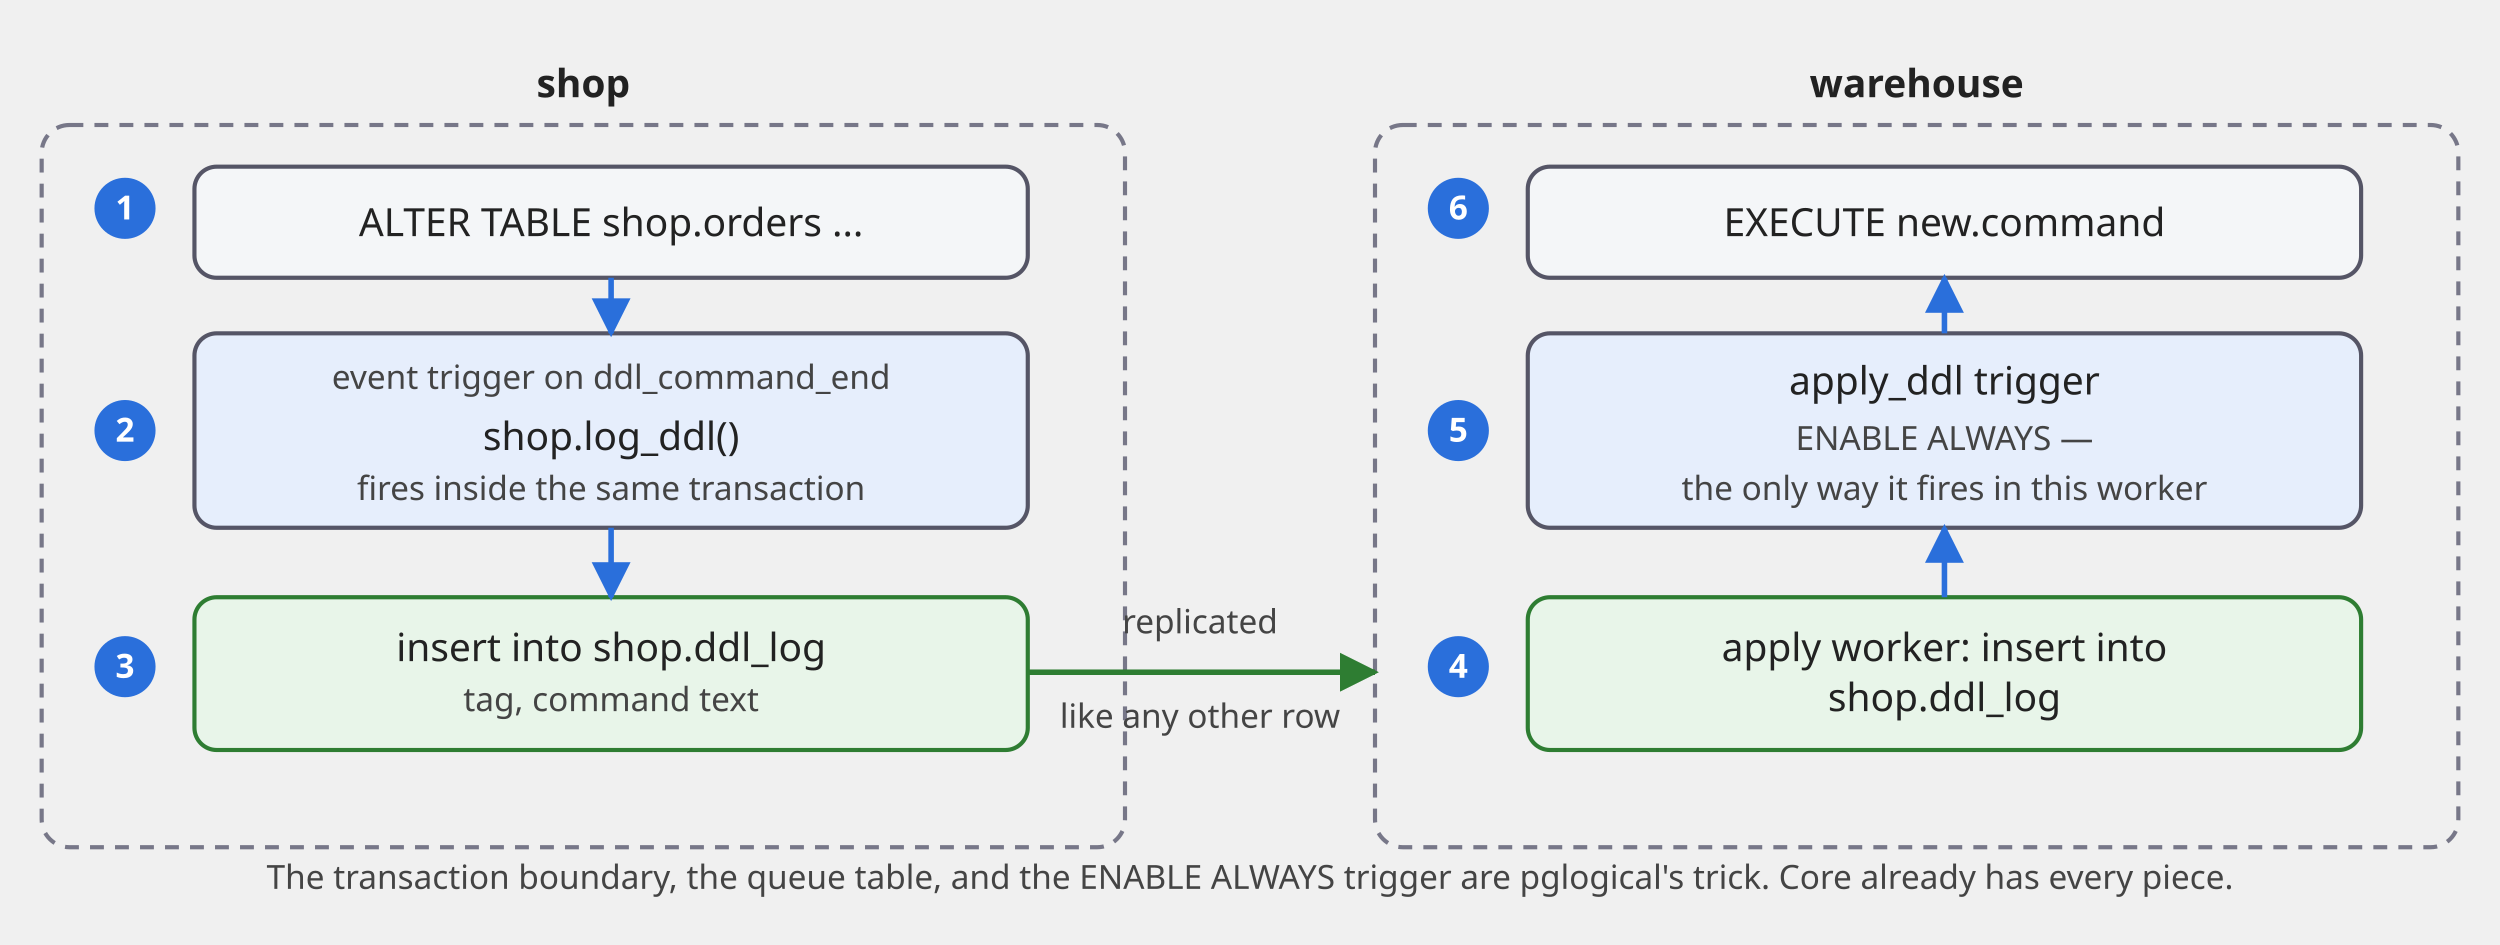
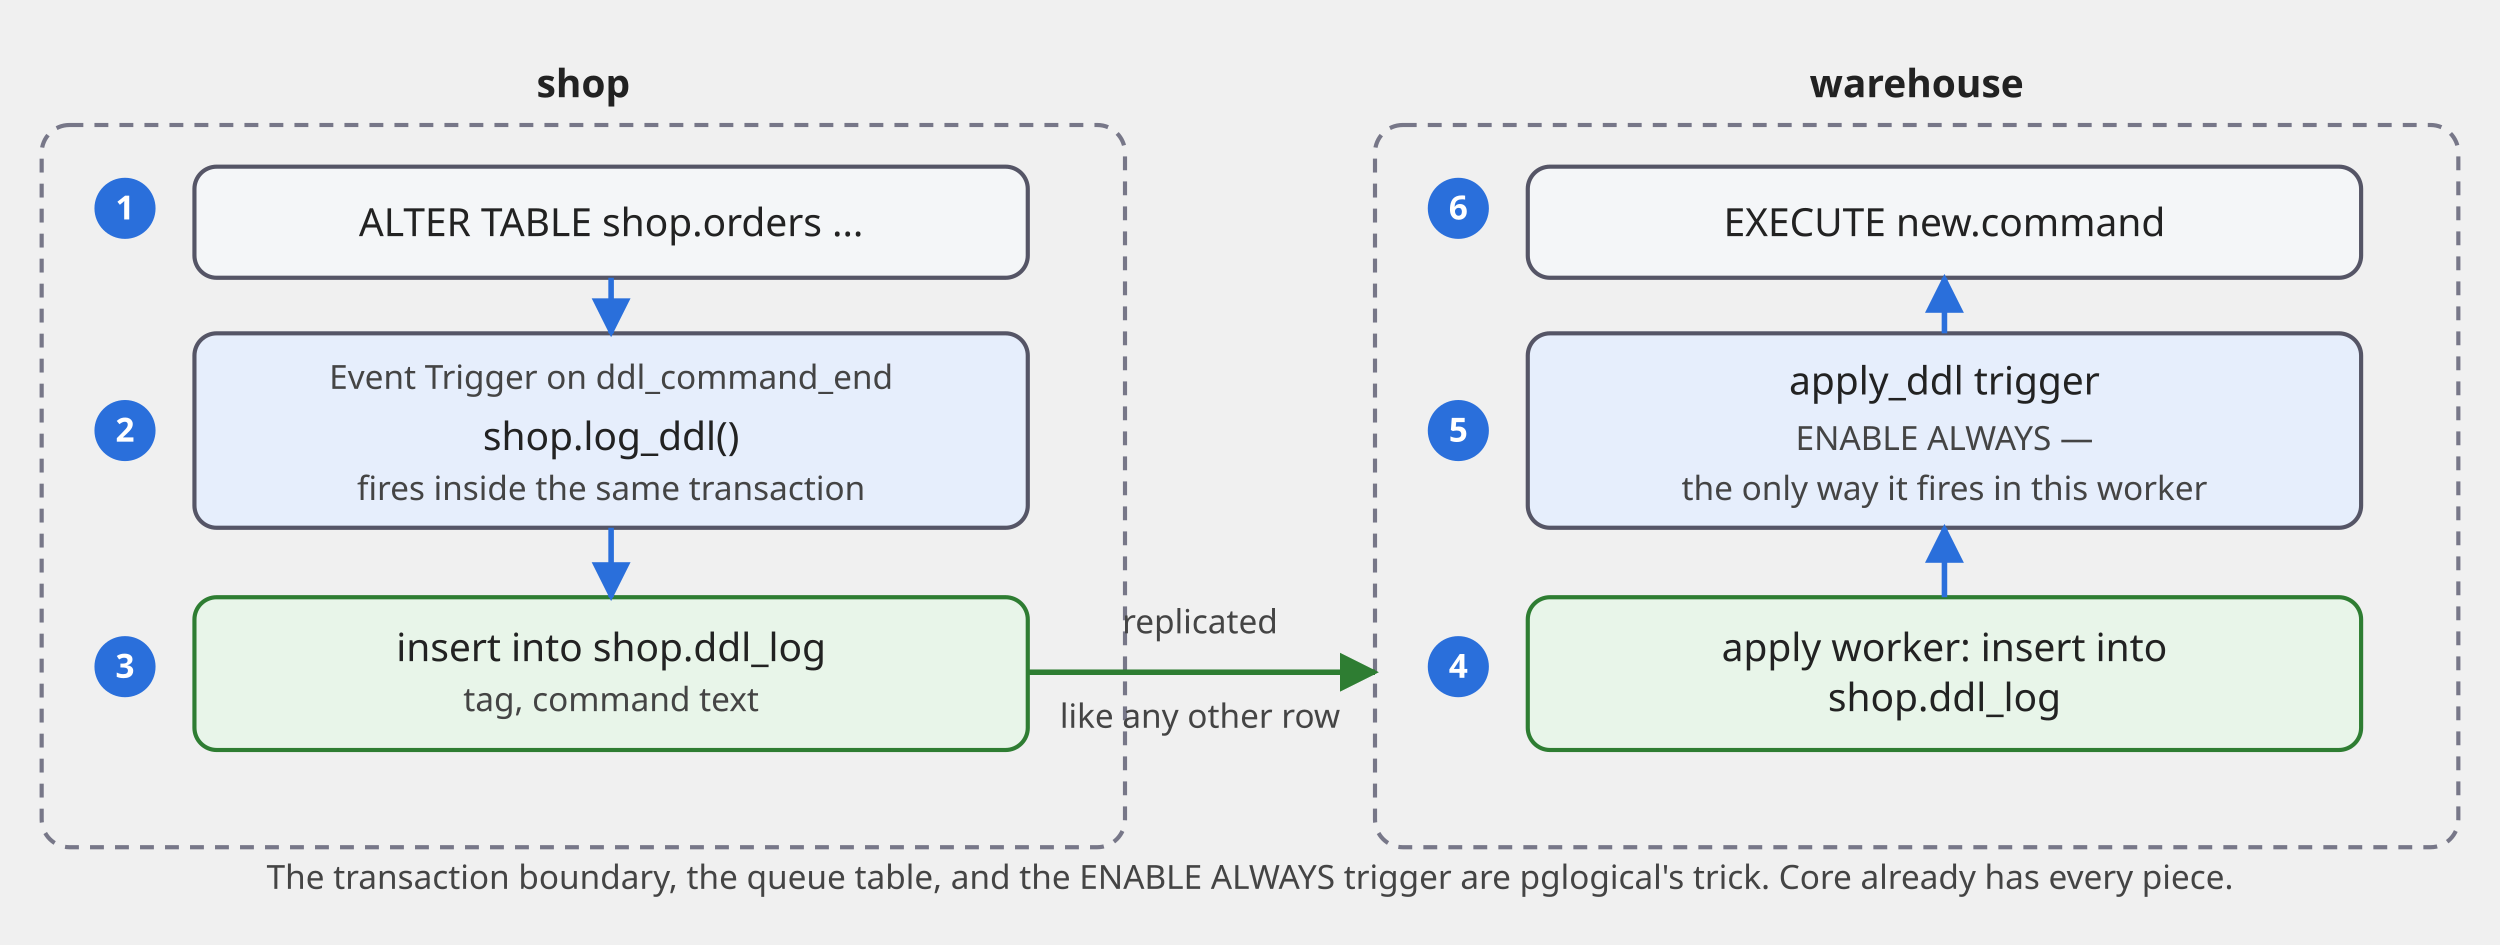
- <svg xmlns="http://www.w3.org/2000/svg" viewBox="0 0 900 340" role="img" aria-label="Six steps replaying DDL with core Postgres only: on shop, a DDL statement fires an event trigger that inserts into a queue table; the row replicates to warehouse; the apply worker's insert fires an ENABLE ALWAYS trigger that executes the command text">
+ <svg xmlns="http://www.w3.org/2000/svg" viewBox="0 0 900 340" role="img" aria-label="Six steps replaying DDL with core Postgres only: on shop, a DDL statement fires an Event Trigger that inserts into a queue table; the row replicates to warehouse; the apply worker's insert fires an ENABLE ALWAYS trigger that executes the command text">
  <style>
    text { font-family: system-ui, sans-serif; font-size: 14px; fill: #222; }
    .box { fill: #f4f6f8; stroke: #556; stroke-width: 1.5; rx: 8; }
    .hi { fill: #e6eefc; }
    .good { fill: #e8f5e9; stroke: #2e7d32; }
    .inner { fill: #fff; stroke: #889; stroke-width: 1; rx: 5; }
    .side { fill: none; stroke: #778; stroke-width: 1.5; stroke-dasharray: 5 4; rx: 10; }
    .small { font-size: 12px; fill: #444; }
    .b { font-weight: 600; }
    .step { font-size: 12px; fill: #fff; font-weight: 700; }
    .stepc { fill: #2a6fdb; }
    .a { stroke: #2a6fdb; stroke-width: 2; fill: none; }
    .g { stroke: #2e7d32; stroke-width: 2; fill: none; }
    @media (prefers-color-scheme: dark) {
      text { fill: #e8e8e8; } .small { fill: #bbb; }
      .box { fill: #23272e; stroke: #99a; } .hi { fill: #1d2a44; }
      .good { fill: #1b3a22; stroke: #4caf50; } .inner { fill: #2b2f36; stroke: #778; }
      .side { stroke: #889; } .stepc { fill: #6ea8ff; }
      .a { stroke: #6ea8ff; } .g { stroke: #4caf50; }
    }
  </style>
  <defs>
    <marker id="ta" viewBox="0 0 10 10" refX="9" refY="5" markerWidth="7" markerHeight="7" orient="auto">
      <path d="M0 0L10 5L0 10z" fill="#2a6fdb" />
    </marker>
    <marker id="tg" viewBox="0 0 10 10" refX="9" refY="5" markerWidth="7" markerHeight="7" orient="auto">
      <path d="M0 0L10 5L0 10z" fill="#2e7d32" />
    </marker>
  </defs>
  <rect class="side" x="15" y="45" width="390" height="260" />
  <text class="b" x="210" y="35" text-anchor="middle">shop</text>
  <rect class="side" x="495" y="45" width="390" height="260" />
  <text class="b" x="690" y="35" text-anchor="middle">warehouse</text>
  <circle class="stepc" cx="45" cy="75" r="11" />
  <text class="step" x="45" y="79" text-anchor="middle">1</text>
  <rect class="box" x="70" y="60" width="300" height="40" />
  <text x="220" y="85" text-anchor="middle">ALTER TABLE shop.orders ...</text>
  <circle class="stepc" cx="45" cy="155" r="11" />
  <text class="step" x="45" y="159" text-anchor="middle">2</text>
  <rect class="box hi" x="70" y="120" width="300" height="70" />
-   <text class="small" x="220" y="140" text-anchor="middle">event trigger on ddl_command_end</text>
+   <text class="small" x="220" y="140" text-anchor="middle">Event Trigger on ddl_command_end</text>
  <text x="220" y="162" text-anchor="middle">shop.log_ddl()</text>
  <text class="small" x="220" y="180" text-anchor="middle">fires inside the same transaction</text>
  <circle class="stepc" cx="45" cy="240" r="11" />
  <text class="step" x="45" y="244" text-anchor="middle">3</text>
  <rect class="box good" x="70" y="215" width="300" height="55" />
  <text x="220" y="238" text-anchor="middle">insert into shop.ddl_log</text>
  <text class="small" x="220" y="256" text-anchor="middle">tag, command text</text>
  <path class="a" d="M220 100 L220 120" marker-end="url(#ta)" />
  <path class="a" d="M220 190 L220 215" marker-end="url(#ta)" />
  <path class="g" d="M370 242 C 430 242, 460 242, 495 242" marker-end="url(#tg)" />
  <text class="small" x="432" y="228" text-anchor="middle">replicated</text>
  <text class="small" x="432" y="262" text-anchor="middle">like any other row</text>
  <circle class="stepc" cx="525" cy="240" r="11" />
  <text class="step" x="525" y="244" text-anchor="middle">4</text>
  <rect class="box good" x="550" y="215" width="300" height="55" />
  <text x="700" y="238" text-anchor="middle">apply worker: insert into</text>
  <text x="700" y="256" text-anchor="middle">shop.ddl_log</text>
  <circle class="stepc" cx="525" cy="155" r="11" />
  <text class="step" x="525" y="159" text-anchor="middle">5</text>
  <rect class="box hi" x="550" y="120" width="300" height="70" />
  <text x="700" y="142" text-anchor="middle">apply_ddl trigger</text>
  <text class="small" x="700" y="162" text-anchor="middle">ENABLE ALWAYS —</text>
  <text class="small" x="700" y="180" text-anchor="middle">the only way it fires in this worker</text>
  <circle class="stepc" cx="525" cy="75" r="11" />
  <text class="step" x="525" y="79" text-anchor="middle">6</text>
  <rect class="box" x="550" y="60" width="300" height="40" />
  <text x="700" y="85" text-anchor="middle">EXECUTE new.command</text>
  <path class="a" d="M700 215 L700 190" marker-end="url(#ta)" />
  <path class="a" d="M700 120 L700 100" marker-end="url(#ta)" />
  <text class="small" x="450" y="320" text-anchor="middle">The transaction boundary, the queue table, and the ENABLE ALWAYS trigger are pglogical's trick. Core already has every piece.</text>
</svg>
